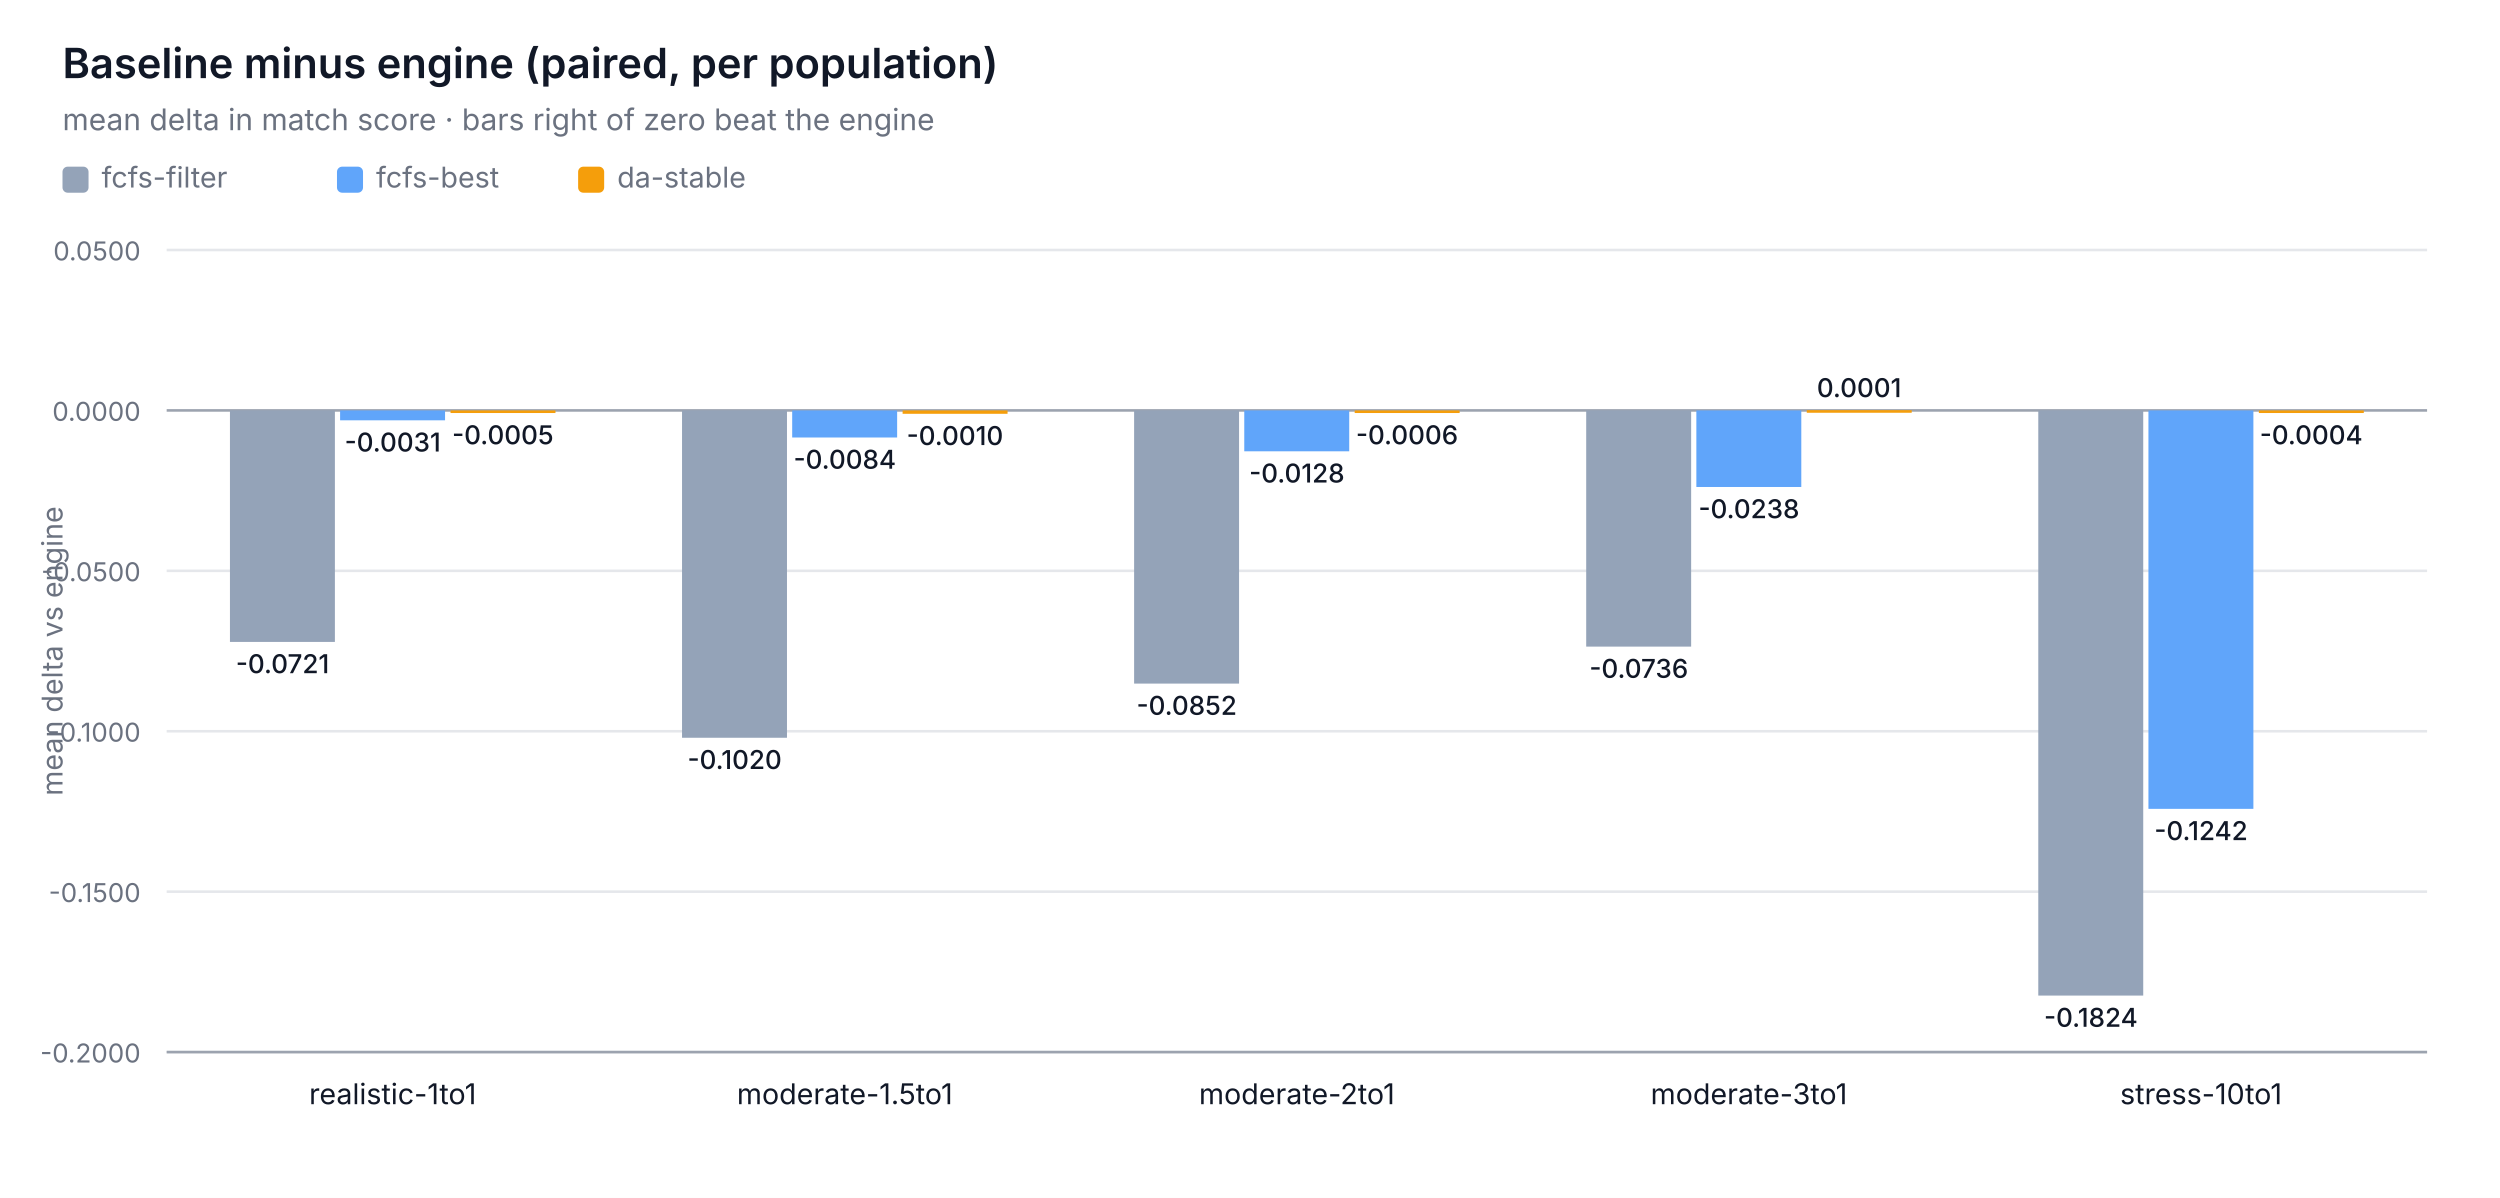
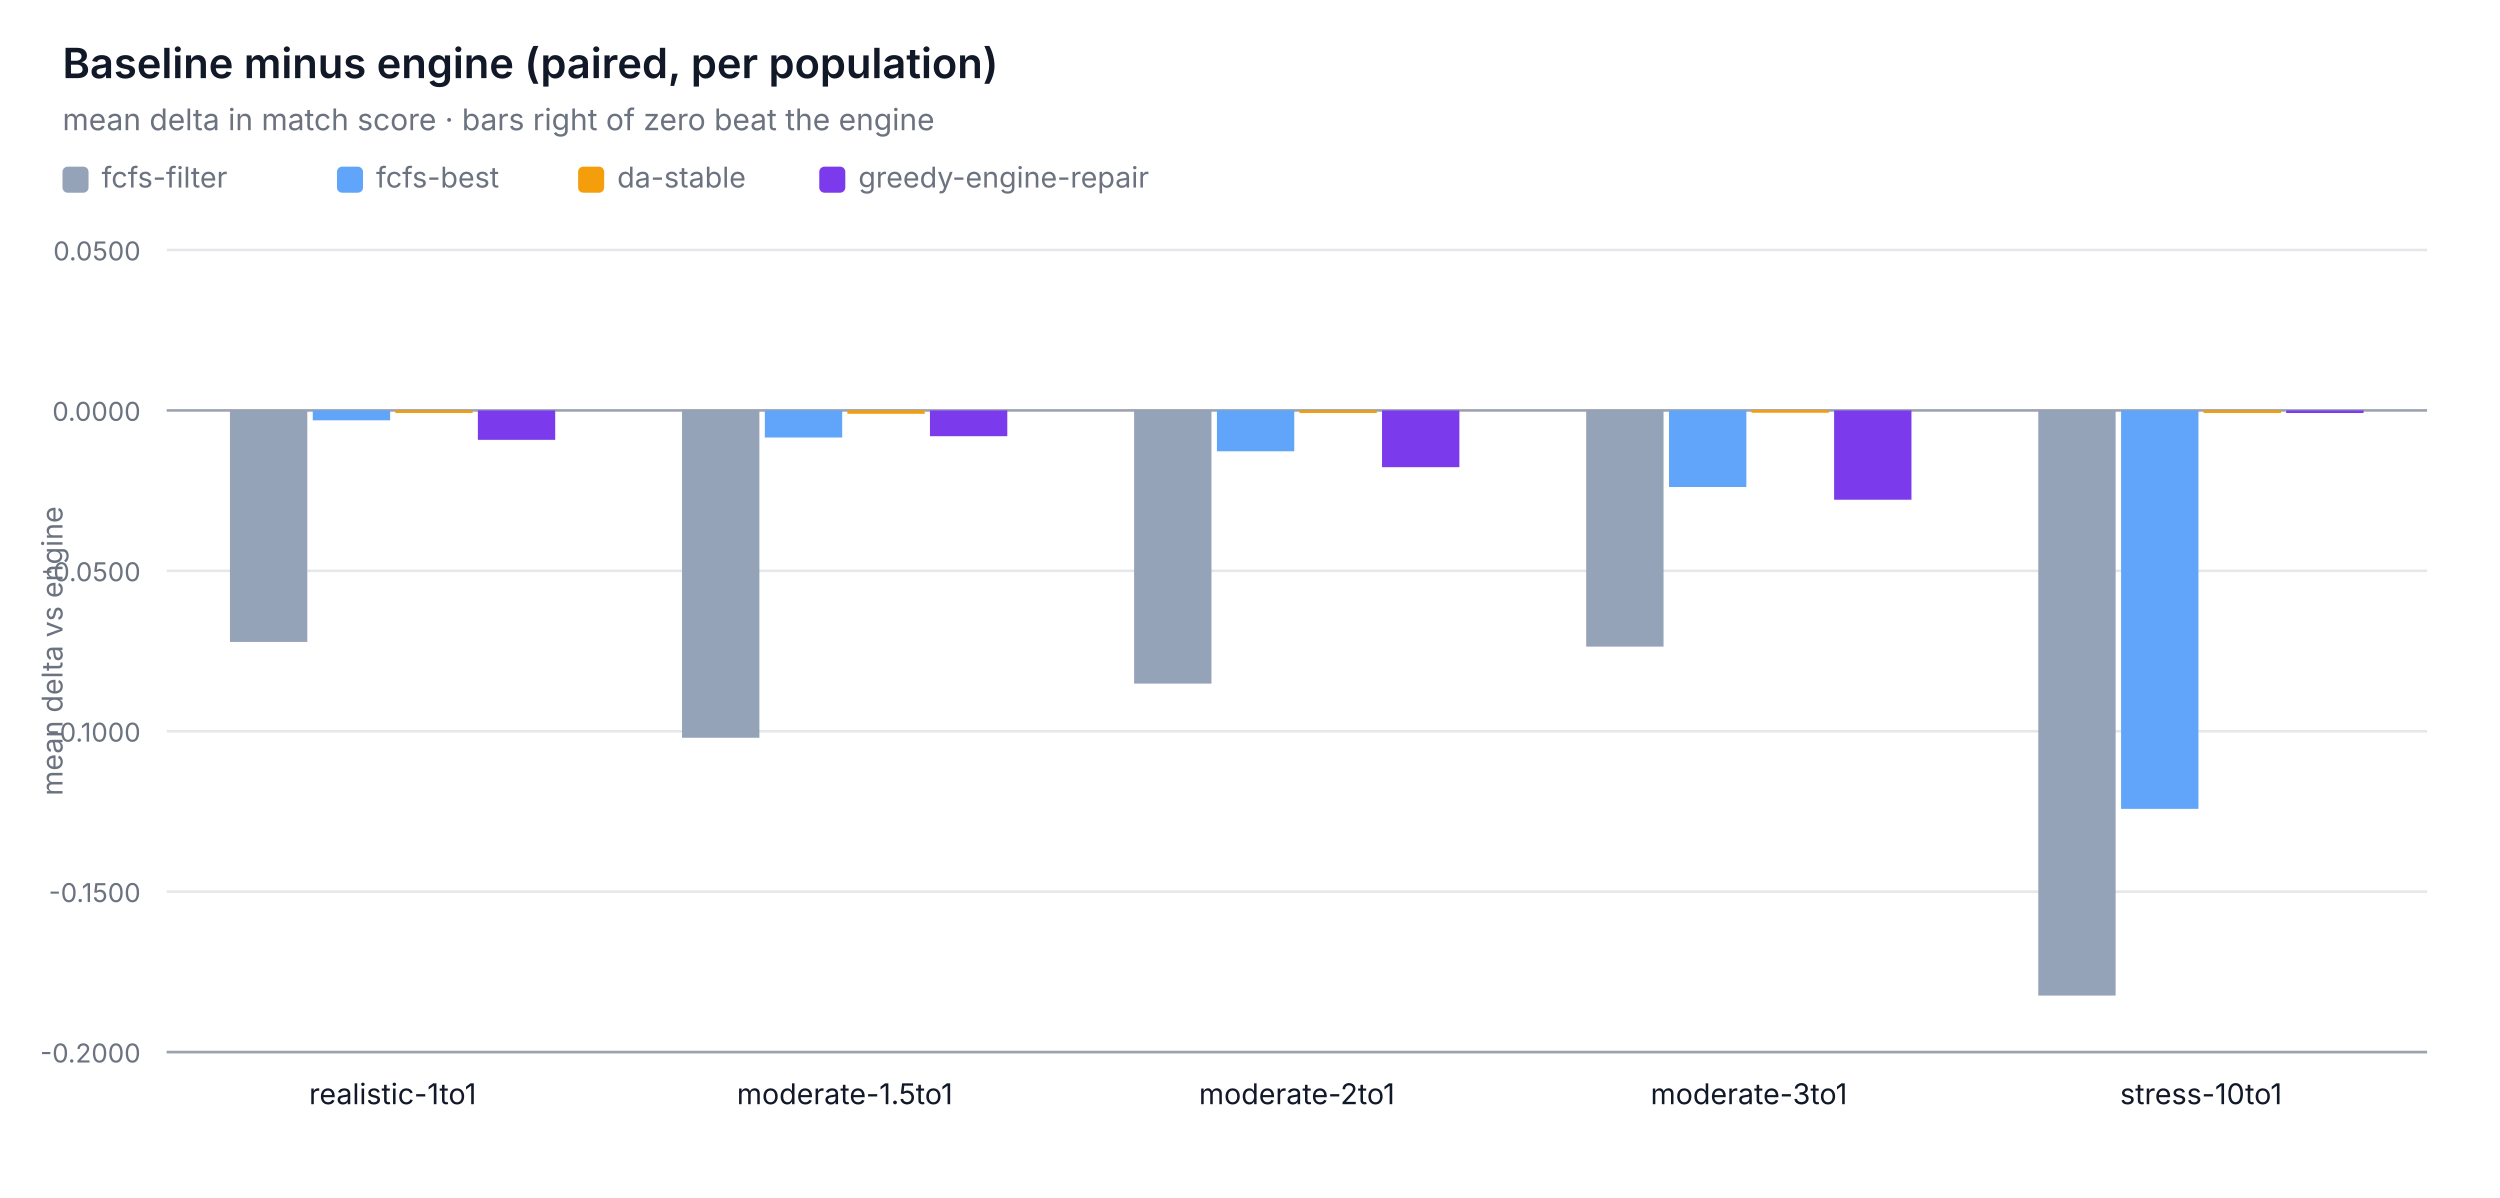
<svg xmlns="http://www.w3.org/2000/svg" width="960" height="460" viewBox="0 0 960 460" role="img" aria-label="Baseline minus engine (paired, per population)">
  <rect width="960" height="460" fill="#ffffff" />
  <text x="24" y="30" font-family="'Inter', 'Helvetica Neue', Arial, sans-serif" font-size="16" font-weight="600" fill="#111827">Baseline minus engine (paired, per population)</text>
  <text x="24" y="50" font-family="'Inter', 'Helvetica Neue', Arial, sans-serif" font-size="11.5" fill="#6b7280">mean delta in match score · bars right of zero beat the engine</text>
  <rect x="24" y="64" width="10" height="10" rx="2" fill="#94a3b8" />
  <text x="39.0" y="72.0" font-family="'Inter', 'Helvetica Neue', Arial, sans-serif" font-size="11" font-weight="400" fill="#6b7280" text-anchor="start">fcfs-filter</text>
  <rect x="129.4" y="64" width="10" height="10" rx="2" fill="#60a5fa" />
  <text x="144.4" y="72.0" font-family="'Inter', 'Helvetica Neue', Arial, sans-serif" font-size="11" font-weight="400" fill="#6b7280" text-anchor="start">fcfs-best</text>
  <rect x="222" y="64" width="10" height="10" rx="2" fill="#f59e0b" />
  <text x="237.0" y="72.0" font-family="'Inter', 'Helvetica Neue', Arial, sans-serif" font-size="11" font-weight="400" fill="#6b7280" text-anchor="start">da-stable</text>
+   <rect x="314.6" y="64" width="10" height="10" rx="2" fill="#7c3aed" />
+   <text x="329.6" y="72.0" font-family="'Inter', 'Helvetica Neue', Arial, sans-serif" font-size="11" font-weight="400" fill="#6b7280" text-anchor="start">greedy-engine-repair</text>
  <line x1="64" y1="404.0" x2="932" y2="404.0" stroke="#e5e7eb" stroke-width="1" />
  <text x="54.0" y="408.0" font-family="'Inter', 'Helvetica Neue', Arial, sans-serif" font-size="10" font-weight="400" fill="#6b7280" text-anchor="end">-0.2000</text>
  <line x1="64" y1="342.4" x2="932" y2="342.4" stroke="#e5e7eb" stroke-width="1" />
  <text x="54.0" y="346.4" font-family="'Inter', 'Helvetica Neue', Arial, sans-serif" font-size="10" font-weight="400" fill="#6b7280" text-anchor="end">-0.1500</text>
  <line x1="64" y1="280.8" x2="932" y2="280.8" stroke="#e5e7eb" stroke-width="1" />
  <text x="54.0" y="284.8" font-family="'Inter', 'Helvetica Neue', Arial, sans-serif" font-size="10" font-weight="400" fill="#6b7280" text-anchor="end">-0.1000</text>
  <line x1="64" y1="219.2" x2="932" y2="219.2" stroke="#e5e7eb" stroke-width="1" />
  <text x="54.0" y="223.2" font-family="'Inter', 'Helvetica Neue', Arial, sans-serif" font-size="10" font-weight="400" fill="#6b7280" text-anchor="end">-0.0500</text>
  <line x1="64" y1="157.6" x2="932" y2="157.6" stroke="#9ca3af" stroke-width="1" />
  <text x="54.0" y="161.6" font-family="'Inter', 'Helvetica Neue', Arial, sans-serif" font-size="10" font-weight="400" fill="#6b7280" text-anchor="end">0.0000</text>
  <line x1="64" y1="96.0" x2="932" y2="96.0" stroke="#e5e7eb" stroke-width="1" />
  <text x="54.0" y="100.0" font-family="'Inter', 'Helvetica Neue', Arial, sans-serif" font-size="10" font-weight="400" fill="#6b7280" text-anchor="end">0.0500</text>
-   <rect x="88.3" y="157.6" width="40.3" height="88.9" fill="#94a3b8" />
-   <text x="108.5" y="258.5" font-family="'Inter', 'Helvetica Neue', Arial, sans-serif" font-size="10" font-weight="500" fill="#111827" text-anchor="middle">-0.0721</text>
-   <rect x="130.6" y="157.6" width="40.3" height="3.8" fill="#60a5fa" />
-   <text x="150.8" y="173.4" font-family="'Inter', 'Helvetica Neue', Arial, sans-serif" font-size="10" font-weight="500" fill="#111827" text-anchor="middle">-0.0031</text>
-   <rect x="173.0" y="157.6" width="40.3" height="1.0" fill="#f59e0b" />
-   <text x="193.1" y="170.6" font-family="'Inter', 'Helvetica Neue', Arial, sans-serif" font-size="10" font-weight="500" fill="#111827" text-anchor="middle">-0.0005</text>
+   <rect x="88.3" y="157.6" width="29.7" height="88.9" fill="#94a3b8" />
+   <rect x="120.1" y="157.6" width="29.7" height="3.8" fill="#60a5fa" />
+   <rect x="151.8" y="157.6" width="29.7" height="1.0" fill="#f59e0b" />
+   <rect x="183.5" y="157.6" width="29.7" height="11.3" fill="#7c3aed" />
  <text x="150.8" y="424.0" font-family="'Inter', 'Helvetica Neue', Arial, sans-serif" font-size="11" font-weight="400" fill="#111827" text-anchor="middle">realistic-1to1</text>
-   <rect x="261.9" y="157.6" width="40.3" height="125.7" fill="#94a3b8" />
-   <text x="282.1" y="295.3" font-family="'Inter', 'Helvetica Neue', Arial, sans-serif" font-size="10" font-weight="500" fill="#111827" text-anchor="middle">-0.1020</text>
-   <rect x="304.2" y="157.6" width="40.3" height="10.4" fill="#60a5fa" />
-   <text x="324.4" y="180.0" font-family="'Inter', 'Helvetica Neue', Arial, sans-serif" font-size="10" font-weight="500" fill="#111827" text-anchor="middle">-0.0084</text>
-   <rect x="346.6" y="157.6" width="40.3" height="1.3" fill="#f59e0b" />
-   <text x="366.7" y="170.9" font-family="'Inter', 'Helvetica Neue', Arial, sans-serif" font-size="10" font-weight="500" fill="#111827" text-anchor="middle">-0.0010</text>
+   <rect x="261.9" y="157.6" width="29.7" height="125.7" fill="#94a3b8" />
+   <rect x="293.7" y="157.6" width="29.7" height="10.4" fill="#60a5fa" />
+   <rect x="325.4" y="157.6" width="29.7" height="1.3" fill="#f59e0b" />
+   <rect x="357.1" y="157.6" width="29.7" height="9.9" fill="#7c3aed" />
  <text x="324.4" y="424.0" font-family="'Inter', 'Helvetica Neue', Arial, sans-serif" font-size="11" font-weight="400" fill="#111827" text-anchor="middle">moderate-1.5to1</text>
-   <rect x="435.5" y="157.6" width="40.3" height="104.9" fill="#94a3b8" />
-   <text x="455.7" y="274.5" font-family="'Inter', 'Helvetica Neue', Arial, sans-serif" font-size="10" font-weight="500" fill="#111827" text-anchor="middle">-0.0852</text>
-   <rect x="477.8" y="157.6" width="40.3" height="15.7" fill="#60a5fa" />
-   <text x="498.0" y="185.3" font-family="'Inter', 'Helvetica Neue', Arial, sans-serif" font-size="10" font-weight="500" fill="#111827" text-anchor="middle">-0.0128</text>
-   <rect x="520.2" y="157.6" width="40.3" height="1.0" fill="#f59e0b" />
-   <text x="540.3" y="170.6" font-family="'Inter', 'Helvetica Neue', Arial, sans-serif" font-size="10" font-weight="500" fill="#111827" text-anchor="middle">-0.0006</text>
+   <rect x="435.5" y="157.6" width="29.7" height="104.9" fill="#94a3b8" />
+   <rect x="467.3" y="157.6" width="29.7" height="15.7" fill="#60a5fa" />
+   <rect x="499.0" y="157.6" width="29.7" height="1.0" fill="#f59e0b" />
+   <rect x="530.7" y="157.6" width="29.7" height="21.8" fill="#7c3aed" />
  <text x="498.0" y="424.0" font-family="'Inter', 'Helvetica Neue', Arial, sans-serif" font-size="11" font-weight="400" fill="#111827" text-anchor="middle">moderate-2to1</text>
-   <rect x="609.1" y="157.6" width="40.3" height="90.7" fill="#94a3b8" />
-   <text x="629.3" y="260.3" font-family="'Inter', 'Helvetica Neue', Arial, sans-serif" font-size="10" font-weight="500" fill="#111827" text-anchor="middle">-0.0736</text>
-   <rect x="651.4" y="157.6" width="40.3" height="29.4" fill="#60a5fa" />
-   <text x="671.6" y="199.0" font-family="'Inter', 'Helvetica Neue', Arial, sans-serif" font-size="10" font-weight="500" fill="#111827" text-anchor="middle">-0.0238</text>
-   <rect x="693.8" y="157.5" width="40.3" height="1.0" fill="#f59e0b" />
-   <text x="713.9" y="152.5" font-family="'Inter', 'Helvetica Neue', Arial, sans-serif" font-size="10" font-weight="500" fill="#111827" text-anchor="middle">0.0001</text>
+   <rect x="609.1" y="157.6" width="29.7" height="90.7" fill="#94a3b8" />
+   <rect x="640.9" y="157.6" width="29.7" height="29.4" fill="#60a5fa" />
+   <rect x="672.6" y="157.5" width="29.7" height="1.0" fill="#f59e0b" />
+   <rect x="704.3" y="157.6" width="29.7" height="34.3" fill="#7c3aed" />
  <text x="671.6" y="424.0" font-family="'Inter', 'Helvetica Neue', Arial, sans-serif" font-size="11" font-weight="400" fill="#111827" text-anchor="middle">moderate-3to1</text>
-   <rect x="782.7" y="157.6" width="40.3" height="224.7" fill="#94a3b8" />
-   <text x="802.9" y="394.3" font-family="'Inter', 'Helvetica Neue', Arial, sans-serif" font-size="10" font-weight="500" fill="#111827" text-anchor="middle">-0.1824</text>
-   <rect x="825.0" y="157.6" width="40.3" height="153.0" fill="#60a5fa" />
-   <text x="845.2" y="322.6" font-family="'Inter', 'Helvetica Neue', Arial, sans-serif" font-size="10" font-weight="500" fill="#111827" text-anchor="middle">-0.1242</text>
-   <rect x="867.4" y="157.6" width="40.3" height="1.0" fill="#f59e0b" />
-   <text x="887.5" y="170.6" font-family="'Inter', 'Helvetica Neue', Arial, sans-serif" font-size="10" font-weight="500" fill="#111827" text-anchor="middle">-0.0004</text>
+   <rect x="782.7" y="157.6" width="29.7" height="224.7" fill="#94a3b8" />
+   <rect x="814.5" y="157.6" width="29.7" height="153.0" fill="#60a5fa" />
+   <rect x="846.2" y="157.6" width="29.7" height="1.0" fill="#f59e0b" />
+   <rect x="877.9" y="157.6" width="29.7" height="1.0" fill="#7c3aed" />
  <text x="845.2" y="424.0" font-family="'Inter', 'Helvetica Neue', Arial, sans-serif" font-size="11" font-weight="400" fill="#111827" text-anchor="middle">stress-10to1</text>
  <line x1="64" y1="404" x2="932" y2="404" stroke="#9ca3af" stroke-width="1" />
  <text transform="rotate(-90 24 250)" x="24.0" y="250.0" font-family="'Inter', 'Helvetica Neue', Arial, sans-serif" font-size="11" font-weight="400" fill="#6b7280" text-anchor="middle">mean delta vs engine</text>
</svg>
